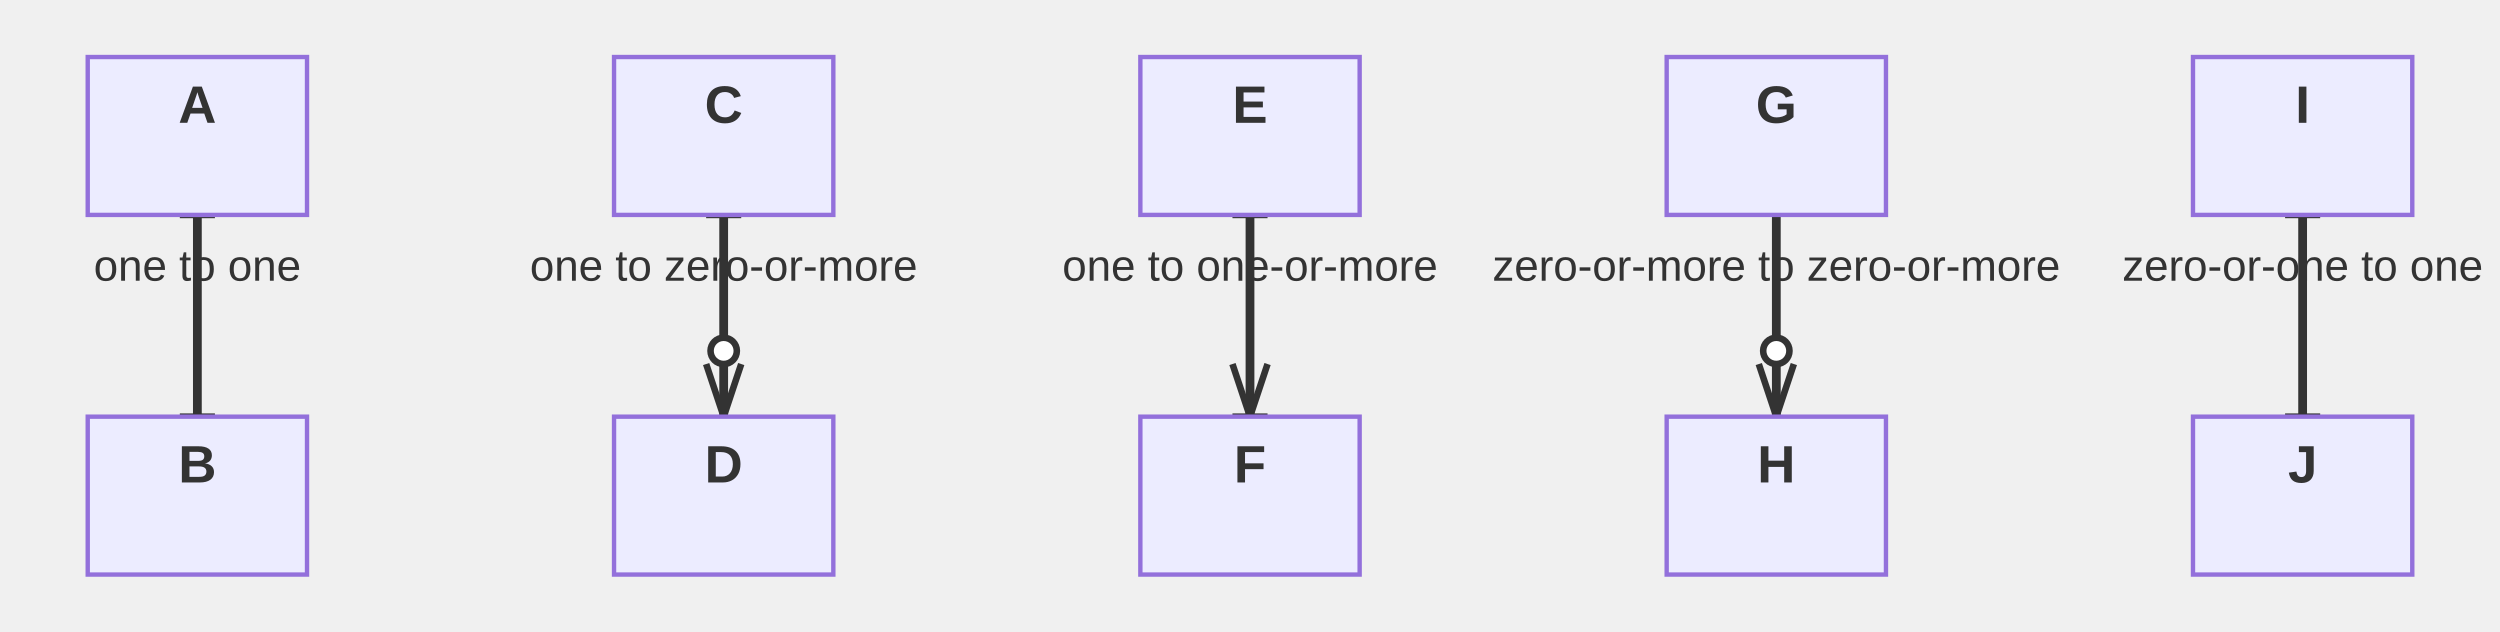
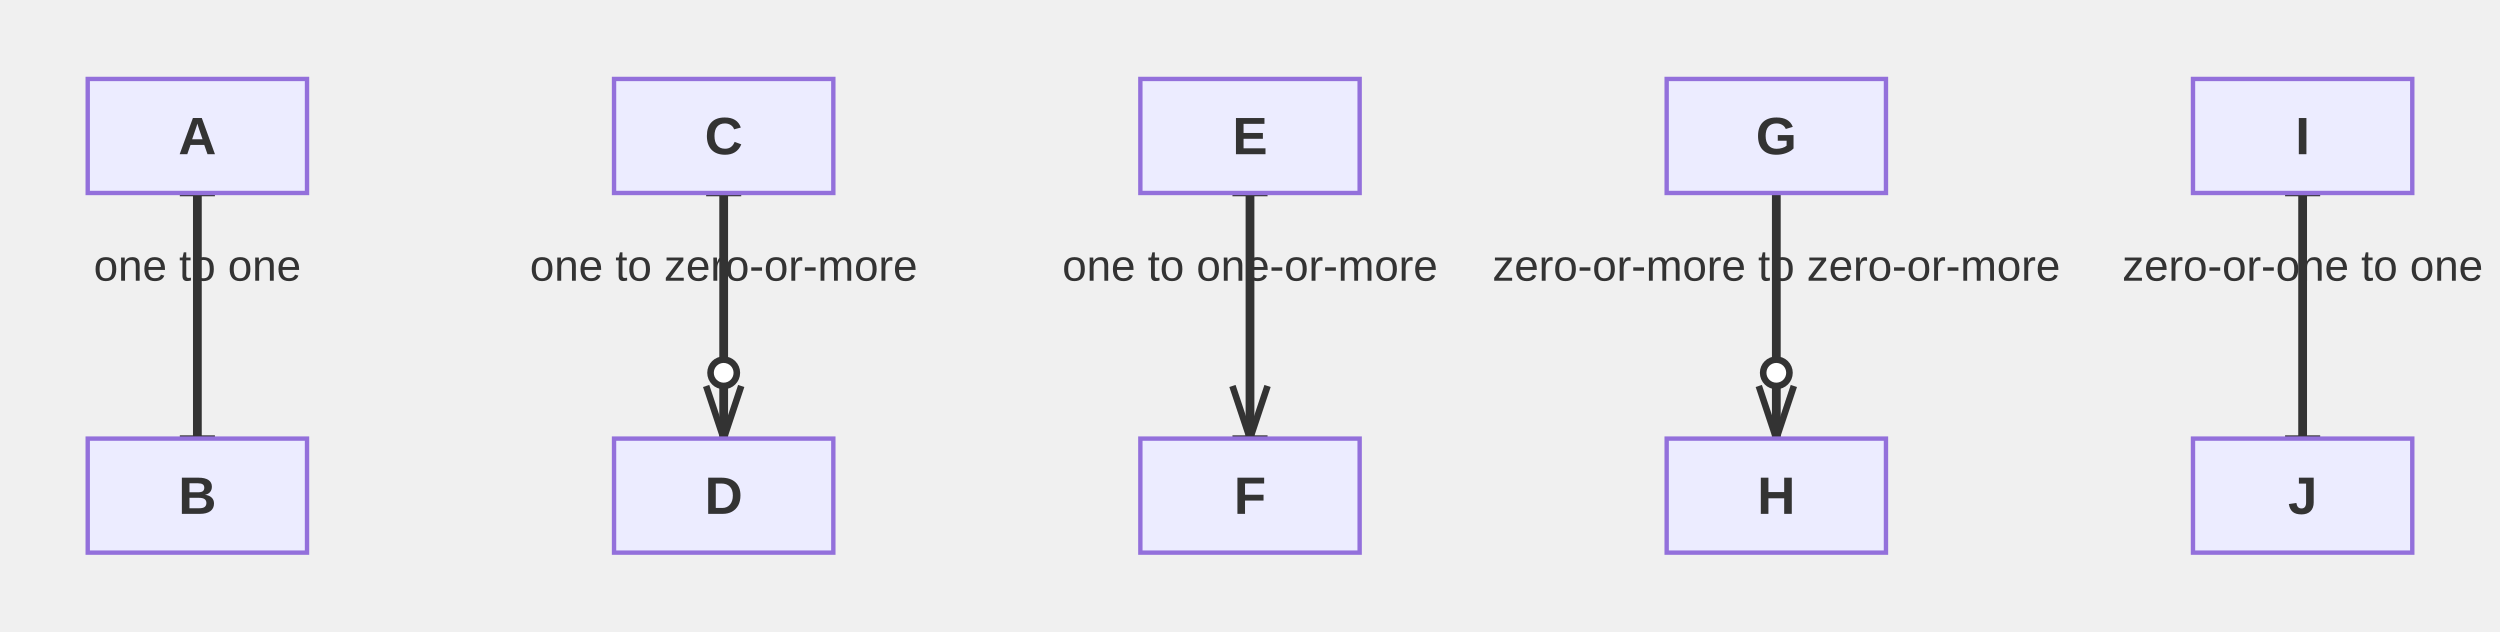
<svg xmlns="http://www.w3.org/2000/svg" viewBox="-10 -10 570 144" width="570" height="144" style="background-color: white">
  <defs>
    <marker id="er-exactly-one" viewBox="0 0 12 12" markerWidth="12" markerHeight="12" refX="9" refY="6" orient="auto" markerUnits="userSpaceOnUse">
      <line x1="9" y1="2" x2="9" y2="10" stroke="#333333" stroke-width="1.5" />
    </marker>
    <marker id="er-zero-or-one" viewBox="0 0 18 12" markerWidth="18" markerHeight="12" refX="15" refY="6" orient="auto" markerUnits="userSpaceOnUse">
      <circle cx="6" cy="6" r="4" fill="white" stroke="#333333" stroke-width="1.5" />
      <line x1="15" y1="2" x2="15" y2="10" stroke="#333333" stroke-width="1.5" />
    </marker>
    <marker id="er-one-or-more" viewBox="0 0 18 12" markerWidth="18" markerHeight="12" refX="15" refY="6" orient="auto" markerUnits="userSpaceOnUse">
      <path d="M15,6 L3,2 M15,6 L3,10 M15,6 L3,6" fill="none" stroke="#333333" stroke-width="1.5" />
      <line x1="15" y1="2" x2="15" y2="10" stroke="#333333" stroke-width="1.5" />
    </marker>
    <marker id="er-zero-or-more" viewBox="0 0 22 12" markerWidth="22" markerHeight="12" refX="19" refY="6" orient="auto" markerUnits="userSpaceOnUse">
      <path d="M19,6 L7,2 M19,6 L7,10 M19,6 L7,6" fill="none" stroke="#333333" stroke-width="1.5" />
      <circle cx="4" cy="6" r="3" fill="white" stroke="#333333" stroke-width="1.5" />
    </marker>
  </defs>
  <style>.er-entity rect { fill: #ECECFF; stroke: #9370DB; stroke-width: 1; }
.er-entity text { fill: #333333; font-family: "trebuchet ms", verdana, arial, sans-serif, "Apple Color Emoji", "Segoe UI Emoji", "Noto Color Emoji", "Twemoji Mozilla"; }
.er-entity line { stroke: #9370DB; }
.er-relationship path { fill: none; stroke: #333333; stroke-width: 2; }
.er-relationship text { fill: #333333; font-family: "trebuchet ms", verdana, arial, sans-serif, "Apple Color Emoji", "Segoe UI Emoji", "Noto Color Emoji", "Twemoji Mozilla"; }
</style>
  <g class="er-relationship" data-edge-source="A" data-edge-target="B">
-     <path d="M35.0,39.0 L35.0,85.0" fill="none" stroke="#333333" stroke-width="2" marker-start="url(#er-exactly-one)" marker-end="url(#er-exactly-one)" />
+     <path d="M35.0,34.0 L35.0,90.0" fill="none" stroke="#333333" stroke-width="2" marker-start="url(#er-exactly-one)" marker-end="url(#er-exactly-one)" />
    <text x="35.0" y="54.0" text-anchor="middle" font-family="&quot;trebuchet ms&quot;, verdana, arial, sans-serif, &quot;Apple Color Emoji&quot;, &quot;Segoe UI Emoji&quot;, &quot;Noto Color Emoji&quot;, &quot;Twemoji Mozilla&quot;" font-size="10.0px" fill="#333333">one to one</text>
  </g>
  <g class="er-relationship" data-edge-source="C" data-edge-target="D">
-     <path d="M155.0,39.0 L155.0,85.0" fill="none" stroke="#333333" stroke-width="2" marker-start="url(#er-exactly-one)" marker-end="url(#er-zero-or-more)" />
+     <path d="M155.0,34.0 L155.0,90.0" fill="none" stroke="#333333" stroke-width="2" marker-start="url(#er-exactly-one)" marker-end="url(#er-zero-or-more)" />
    <text x="155.0" y="54.0" text-anchor="middle" font-family="&quot;trebuchet ms&quot;, verdana, arial, sans-serif, &quot;Apple Color Emoji&quot;, &quot;Segoe UI Emoji&quot;, &quot;Noto Color Emoji&quot;, &quot;Twemoji Mozilla&quot;" font-size="10.0px" fill="#333333">one to zero-or-more</text>
  </g>
  <g class="er-relationship" data-edge-source="E" data-edge-target="F">
-     <path d="M275.0,39.0 L275.0,85.0" fill="none" stroke="#333333" stroke-width="2" marker-start="url(#er-exactly-one)" marker-end="url(#er-one-or-more)" />
+     <path d="M275.0,34.0 L275.0,90.0" fill="none" stroke="#333333" stroke-width="2" marker-start="url(#er-exactly-one)" marker-end="url(#er-one-or-more)" />
    <text x="275.0" y="54.0" text-anchor="middle" font-family="&quot;trebuchet ms&quot;, verdana, arial, sans-serif, &quot;Apple Color Emoji&quot;, &quot;Segoe UI Emoji&quot;, &quot;Noto Color Emoji&quot;, &quot;Twemoji Mozilla&quot;" font-size="10.0px" fill="#333333">one to one-or-more</text>
  </g>
  <g class="er-relationship" data-edge-source="G" data-edge-target="H">
-     <path d="M395.0,39.0 L395.0,85.0" fill="none" stroke="#333333" stroke-width="2" marker-start="url(#er-zero-or-more)" marker-end="url(#er-zero-or-more)" />
+     <path d="M395.0,34.0 L395.0,90.0" fill="none" stroke="#333333" stroke-width="2" marker-start="url(#er-zero-or-more)" marker-end="url(#er-zero-or-more)" />
    <text x="395.0" y="54.0" text-anchor="middle" font-family="&quot;trebuchet ms&quot;, verdana, arial, sans-serif, &quot;Apple Color Emoji&quot;, &quot;Segoe UI Emoji&quot;, &quot;Noto Color Emoji&quot;, &quot;Twemoji Mozilla&quot;" font-size="10.0px" fill="#333333">zero-or-more to zero-or-more</text>
  </g>
  <g class="er-relationship" data-edge-source="I" data-edge-target="J">
-     <path d="M515.0,39.0 L515.0,85.0" fill="none" stroke="#333333" stroke-width="2" marker-start="url(#er-zero-or-one)" marker-end="url(#er-exactly-one)" />
+     <path d="M515.0,34.0 L515.0,90.0" fill="none" stroke="#333333" stroke-width="2" marker-start="url(#er-zero-or-one)" marker-end="url(#er-exactly-one)" />
    <text x="515.0" y="54.0" text-anchor="middle" font-family="&quot;trebuchet ms&quot;, verdana, arial, sans-serif, &quot;Apple Color Emoji&quot;, &quot;Segoe UI Emoji&quot;, &quot;Noto Color Emoji&quot;, &quot;Twemoji Mozilla&quot;" font-size="10.0px" fill="#333333">zero-or-one to one</text>
  </g>
  <g class="er-entity" data-entity-id="A">
-     <rect x="10.0" y="3.0" width="50.0" height="36.0" fill="#ECECFF" stroke="#9370DB" stroke-width="1" />
-     <text x="35.0" y="18.0" text-anchor="middle" font-family="&quot;trebuchet ms&quot;, verdana, arial, sans-serif, &quot;Apple Color Emoji&quot;, &quot;Segoe UI Emoji&quot;, &quot;Noto Color Emoji&quot;, &quot;Twemoji Mozilla&quot;" font-size="12.0px" font-weight="bold" fill="#333333">A</text>
+     <rect x="10.0" y="8.0" width="50.0" height="26.0" fill="#ECECFF" stroke="#9370DB" stroke-width="1" />
+     <text x="35.0" y="21.0" text-anchor="middle" dominant-baseline="central" font-family="&quot;trebuchet ms&quot;, verdana, arial, sans-serif, &quot;Apple Color Emoji&quot;, &quot;Segoe UI Emoji&quot;, &quot;Noto Color Emoji&quot;, &quot;Twemoji Mozilla&quot;" font-size="12.0px" font-weight="bold" fill="#333333">A</text>
  </g>
  <g class="er-entity" data-entity-id="B">
-     <rect x="10.0" y="85.0" width="50.0" height="36.0" fill="#ECECFF" stroke="#9370DB" stroke-width="1" />
-     <text x="35.0" y="100.0" text-anchor="middle" font-family="&quot;trebuchet ms&quot;, verdana, arial, sans-serif, &quot;Apple Color Emoji&quot;, &quot;Segoe UI Emoji&quot;, &quot;Noto Color Emoji&quot;, &quot;Twemoji Mozilla&quot;" font-size="12.0px" font-weight="bold" fill="#333333">B</text>
+     <rect x="10.0" y="90.0" width="50.0" height="26.0" fill="#ECECFF" stroke="#9370DB" stroke-width="1" />
+     <text x="35.0" y="103.0" text-anchor="middle" dominant-baseline="central" font-family="&quot;trebuchet ms&quot;, verdana, arial, sans-serif, &quot;Apple Color Emoji&quot;, &quot;Segoe UI Emoji&quot;, &quot;Noto Color Emoji&quot;, &quot;Twemoji Mozilla&quot;" font-size="12.0px" font-weight="bold" fill="#333333">B</text>
  </g>
  <g class="er-entity" data-entity-id="C">
-     <rect x="130.0" y="3.0" width="50.0" height="36.0" fill="#ECECFF" stroke="#9370DB" stroke-width="1" />
-     <text x="155.0" y="18.0" text-anchor="middle" font-family="&quot;trebuchet ms&quot;, verdana, arial, sans-serif, &quot;Apple Color Emoji&quot;, &quot;Segoe UI Emoji&quot;, &quot;Noto Color Emoji&quot;, &quot;Twemoji Mozilla&quot;" font-size="12.0px" font-weight="bold" fill="#333333">C</text>
+     <rect x="130.0" y="8.0" width="50.0" height="26.0" fill="#ECECFF" stroke="#9370DB" stroke-width="1" />
+     <text x="155.0" y="21.0" text-anchor="middle" dominant-baseline="central" font-family="&quot;trebuchet ms&quot;, verdana, arial, sans-serif, &quot;Apple Color Emoji&quot;, &quot;Segoe UI Emoji&quot;, &quot;Noto Color Emoji&quot;, &quot;Twemoji Mozilla&quot;" font-size="12.0px" font-weight="bold" fill="#333333">C</text>
  </g>
  <g class="er-entity" data-entity-id="D">
-     <rect x="130.0" y="85.0" width="50.0" height="36.0" fill="#ECECFF" stroke="#9370DB" stroke-width="1" />
-     <text x="155.0" y="100.0" text-anchor="middle" font-family="&quot;trebuchet ms&quot;, verdana, arial, sans-serif, &quot;Apple Color Emoji&quot;, &quot;Segoe UI Emoji&quot;, &quot;Noto Color Emoji&quot;, &quot;Twemoji Mozilla&quot;" font-size="12.0px" font-weight="bold" fill="#333333">D</text>
+     <rect x="130.0" y="90.0" width="50.0" height="26.0" fill="#ECECFF" stroke="#9370DB" stroke-width="1" />
+     <text x="155.0" y="103.0" text-anchor="middle" dominant-baseline="central" font-family="&quot;trebuchet ms&quot;, verdana, arial, sans-serif, &quot;Apple Color Emoji&quot;, &quot;Segoe UI Emoji&quot;, &quot;Noto Color Emoji&quot;, &quot;Twemoji Mozilla&quot;" font-size="12.0px" font-weight="bold" fill="#333333">D</text>
  </g>
  <g class="er-entity" data-entity-id="E">
-     <rect x="250.0" y="3.0" width="50.0" height="36.0" fill="#ECECFF" stroke="#9370DB" stroke-width="1" />
-     <text x="275.0" y="18.0" text-anchor="middle" font-family="&quot;trebuchet ms&quot;, verdana, arial, sans-serif, &quot;Apple Color Emoji&quot;, &quot;Segoe UI Emoji&quot;, &quot;Noto Color Emoji&quot;, &quot;Twemoji Mozilla&quot;" font-size="12.0px" font-weight="bold" fill="#333333">E</text>
+     <rect x="250.0" y="8.0" width="50.0" height="26.0" fill="#ECECFF" stroke="#9370DB" stroke-width="1" />
+     <text x="275.0" y="21.0" text-anchor="middle" dominant-baseline="central" font-family="&quot;trebuchet ms&quot;, verdana, arial, sans-serif, &quot;Apple Color Emoji&quot;, &quot;Segoe UI Emoji&quot;, &quot;Noto Color Emoji&quot;, &quot;Twemoji Mozilla&quot;" font-size="12.0px" font-weight="bold" fill="#333333">E</text>
  </g>
  <g class="er-entity" data-entity-id="F">
-     <rect x="250.0" y="85.0" width="50.0" height="36.0" fill="#ECECFF" stroke="#9370DB" stroke-width="1" />
-     <text x="275.0" y="100.0" text-anchor="middle" font-family="&quot;trebuchet ms&quot;, verdana, arial, sans-serif, &quot;Apple Color Emoji&quot;, &quot;Segoe UI Emoji&quot;, &quot;Noto Color Emoji&quot;, &quot;Twemoji Mozilla&quot;" font-size="12.0px" font-weight="bold" fill="#333333">F</text>
+     <rect x="250.0" y="90.0" width="50.0" height="26.0" fill="#ECECFF" stroke="#9370DB" stroke-width="1" />
+     <text x="275.0" y="103.0" text-anchor="middle" dominant-baseline="central" font-family="&quot;trebuchet ms&quot;, verdana, arial, sans-serif, &quot;Apple Color Emoji&quot;, &quot;Segoe UI Emoji&quot;, &quot;Noto Color Emoji&quot;, &quot;Twemoji Mozilla&quot;" font-size="12.0px" font-weight="bold" fill="#333333">F</text>
  </g>
  <g class="er-entity" data-entity-id="G">
-     <rect x="370.0" y="3.0" width="50.0" height="36.0" fill="#ECECFF" stroke="#9370DB" stroke-width="1" />
-     <text x="395.0" y="18.0" text-anchor="middle" font-family="&quot;trebuchet ms&quot;, verdana, arial, sans-serif, &quot;Apple Color Emoji&quot;, &quot;Segoe UI Emoji&quot;, &quot;Noto Color Emoji&quot;, &quot;Twemoji Mozilla&quot;" font-size="12.0px" font-weight="bold" fill="#333333">G</text>
+     <rect x="370.0" y="8.0" width="50.0" height="26.0" fill="#ECECFF" stroke="#9370DB" stroke-width="1" />
+     <text x="395.0" y="21.0" text-anchor="middle" dominant-baseline="central" font-family="&quot;trebuchet ms&quot;, verdana, arial, sans-serif, &quot;Apple Color Emoji&quot;, &quot;Segoe UI Emoji&quot;, &quot;Noto Color Emoji&quot;, &quot;Twemoji Mozilla&quot;" font-size="12.0px" font-weight="bold" fill="#333333">G</text>
  </g>
  <g class="er-entity" data-entity-id="H">
-     <rect x="370.0" y="85.0" width="50.0" height="36.0" fill="#ECECFF" stroke="#9370DB" stroke-width="1" />
-     <text x="395.0" y="100.0" text-anchor="middle" font-family="&quot;trebuchet ms&quot;, verdana, arial, sans-serif, &quot;Apple Color Emoji&quot;, &quot;Segoe UI Emoji&quot;, &quot;Noto Color Emoji&quot;, &quot;Twemoji Mozilla&quot;" font-size="12.0px" font-weight="bold" fill="#333333">H</text>
+     <rect x="370.0" y="90.0" width="50.0" height="26.0" fill="#ECECFF" stroke="#9370DB" stroke-width="1" />
+     <text x="395.0" y="103.0" text-anchor="middle" dominant-baseline="central" font-family="&quot;trebuchet ms&quot;, verdana, arial, sans-serif, &quot;Apple Color Emoji&quot;, &quot;Segoe UI Emoji&quot;, &quot;Noto Color Emoji&quot;, &quot;Twemoji Mozilla&quot;" font-size="12.0px" font-weight="bold" fill="#333333">H</text>
  </g>
  <g class="er-entity" data-entity-id="I">
-     <rect x="490.0" y="3.0" width="50.0" height="36.0" fill="#ECECFF" stroke="#9370DB" stroke-width="1" />
-     <text x="515.0" y="18.0" text-anchor="middle" font-family="&quot;trebuchet ms&quot;, verdana, arial, sans-serif, &quot;Apple Color Emoji&quot;, &quot;Segoe UI Emoji&quot;, &quot;Noto Color Emoji&quot;, &quot;Twemoji Mozilla&quot;" font-size="12.0px" font-weight="bold" fill="#333333">I</text>
+     <rect x="490.0" y="8.0" width="50.0" height="26.0" fill="#ECECFF" stroke="#9370DB" stroke-width="1" />
+     <text x="515.0" y="21.0" text-anchor="middle" dominant-baseline="central" font-family="&quot;trebuchet ms&quot;, verdana, arial, sans-serif, &quot;Apple Color Emoji&quot;, &quot;Segoe UI Emoji&quot;, &quot;Noto Color Emoji&quot;, &quot;Twemoji Mozilla&quot;" font-size="12.0px" font-weight="bold" fill="#333333">I</text>
  </g>
  <g class="er-entity" data-entity-id="J">
-     <rect x="490.0" y="85.0" width="50.0" height="36.0" fill="#ECECFF" stroke="#9370DB" stroke-width="1" />
-     <text x="515.0" y="100.0" text-anchor="middle" font-family="&quot;trebuchet ms&quot;, verdana, arial, sans-serif, &quot;Apple Color Emoji&quot;, &quot;Segoe UI Emoji&quot;, &quot;Noto Color Emoji&quot;, &quot;Twemoji Mozilla&quot;" font-size="12.0px" font-weight="bold" fill="#333333">J</text>
+     <rect x="490.0" y="90.0" width="50.0" height="26.0" fill="#ECECFF" stroke="#9370DB" stroke-width="1" />
+     <text x="515.0" y="103.0" text-anchor="middle" dominant-baseline="central" font-family="&quot;trebuchet ms&quot;, verdana, arial, sans-serif, &quot;Apple Color Emoji&quot;, &quot;Segoe UI Emoji&quot;, &quot;Noto Color Emoji&quot;, &quot;Twemoji Mozilla&quot;" font-size="12.0px" font-weight="bold" fill="#333333">J</text>
  </g>
</svg>
